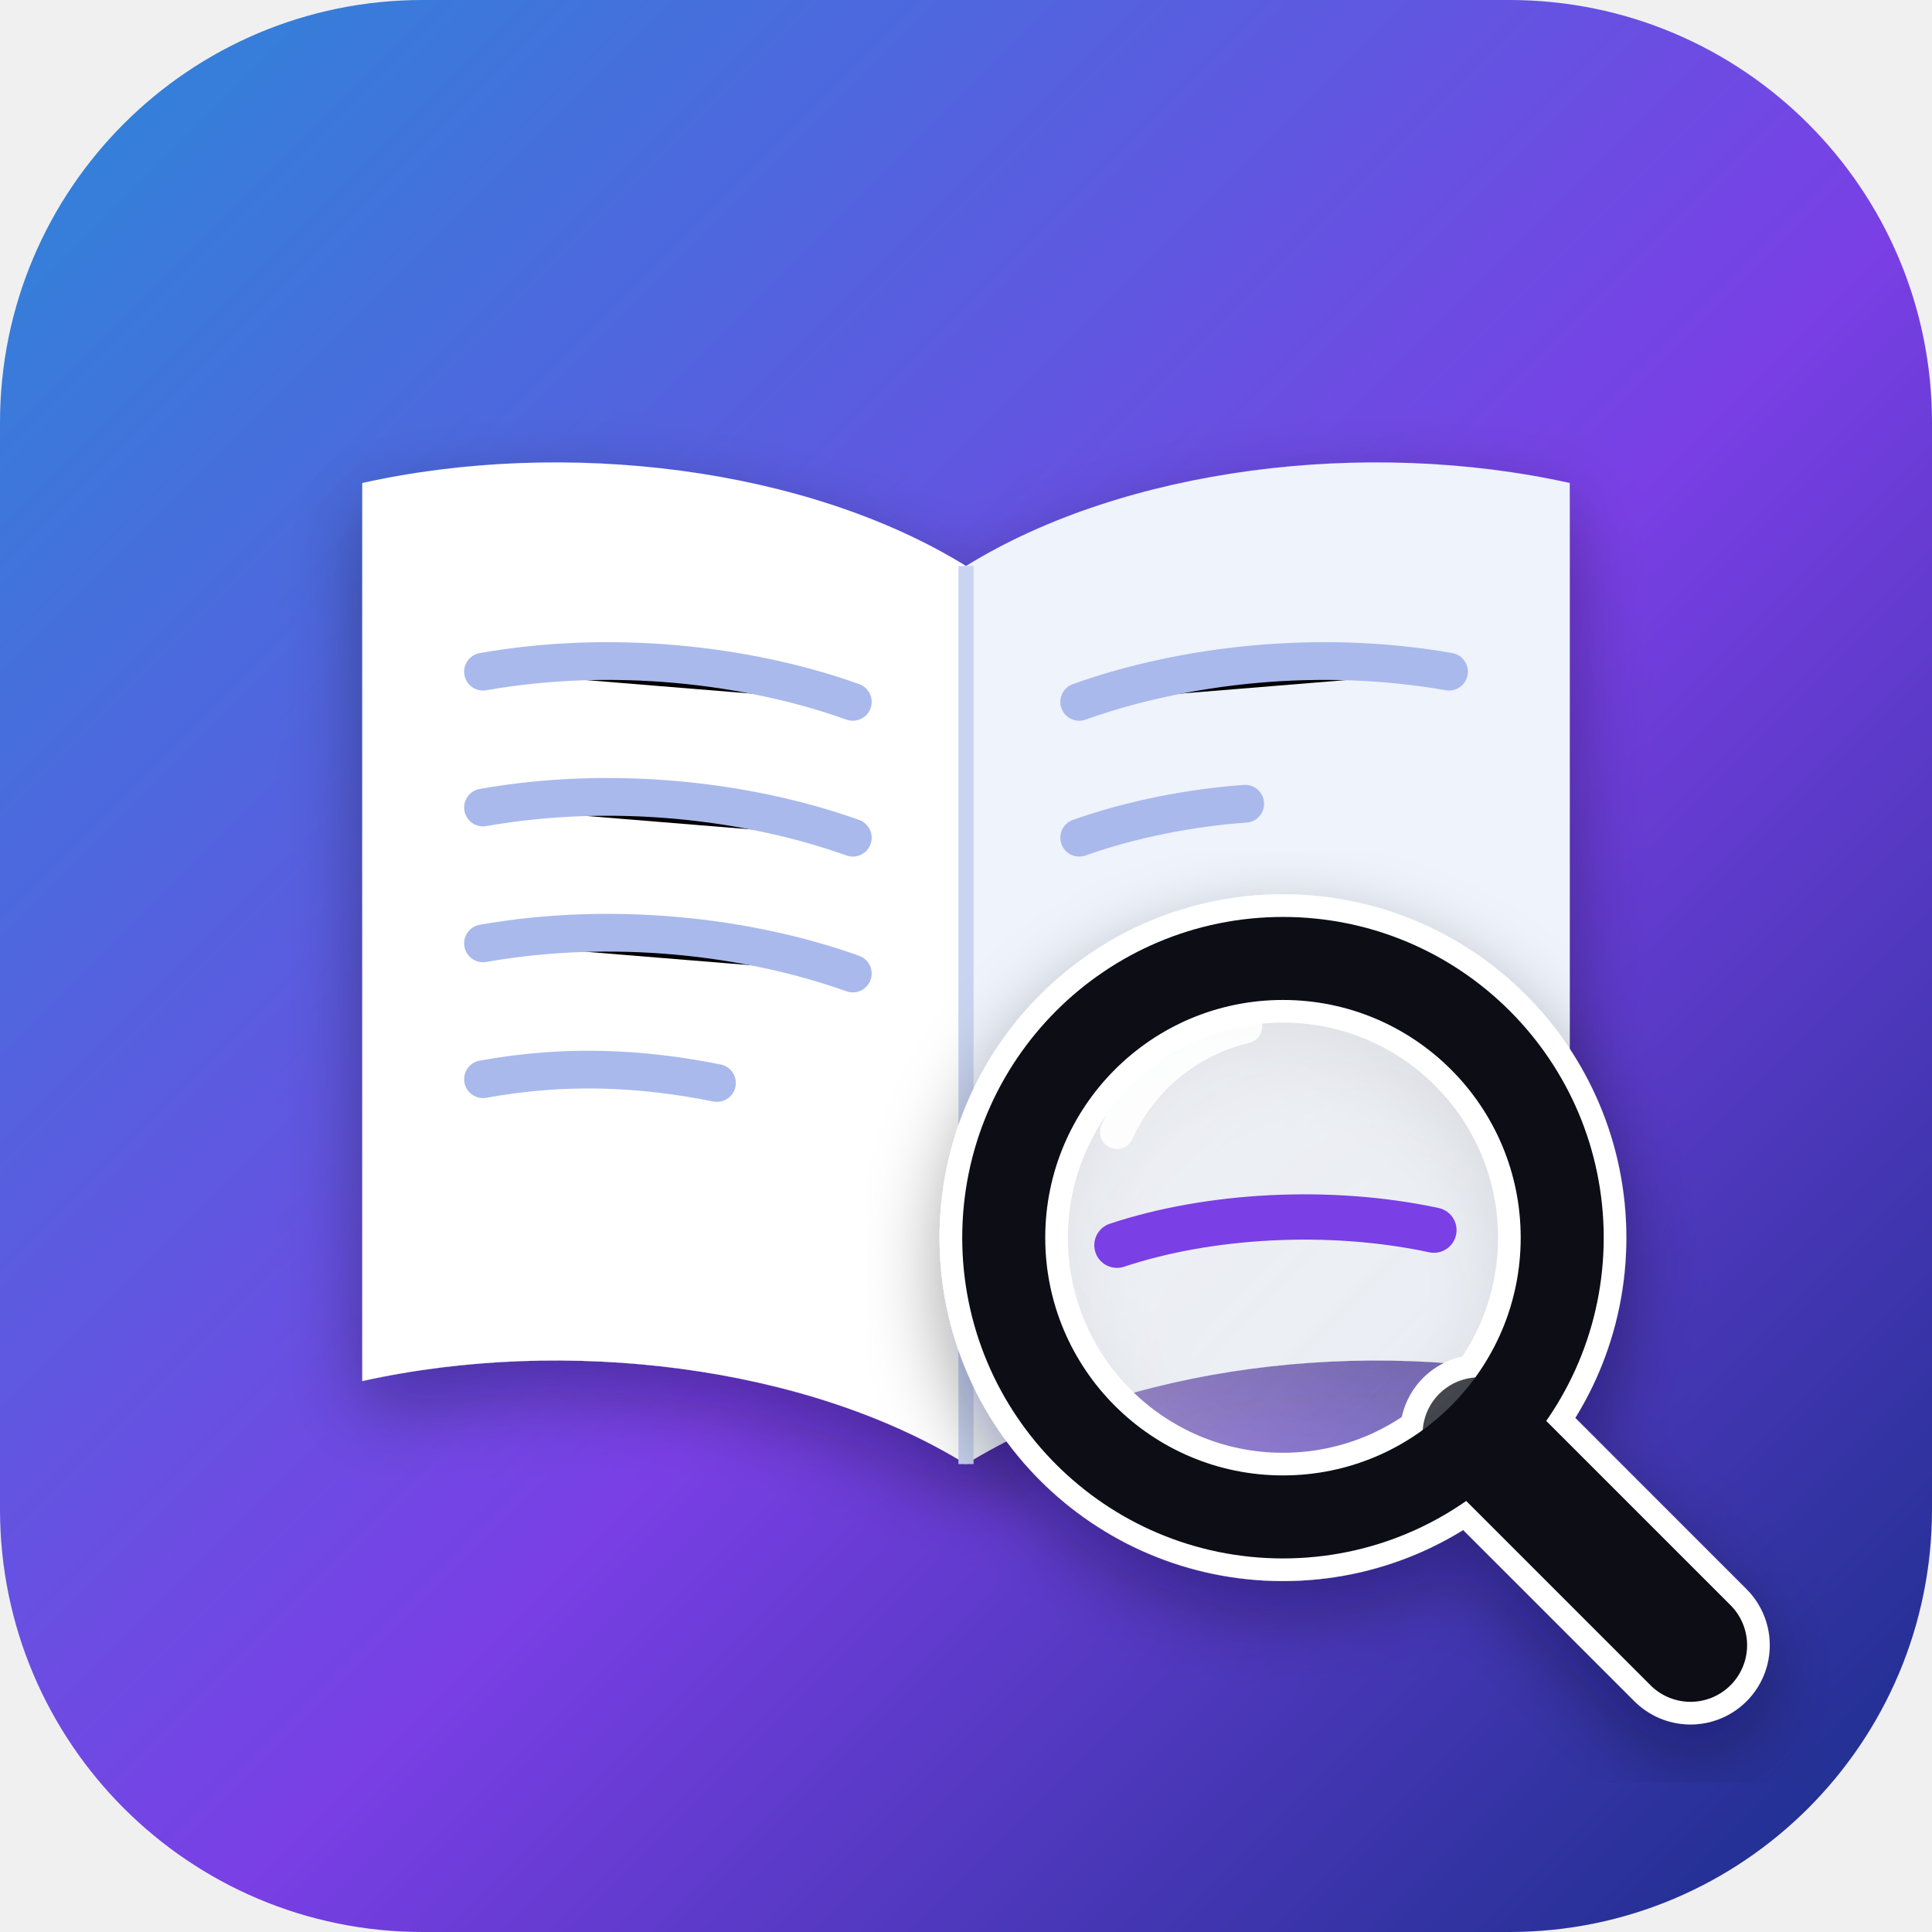
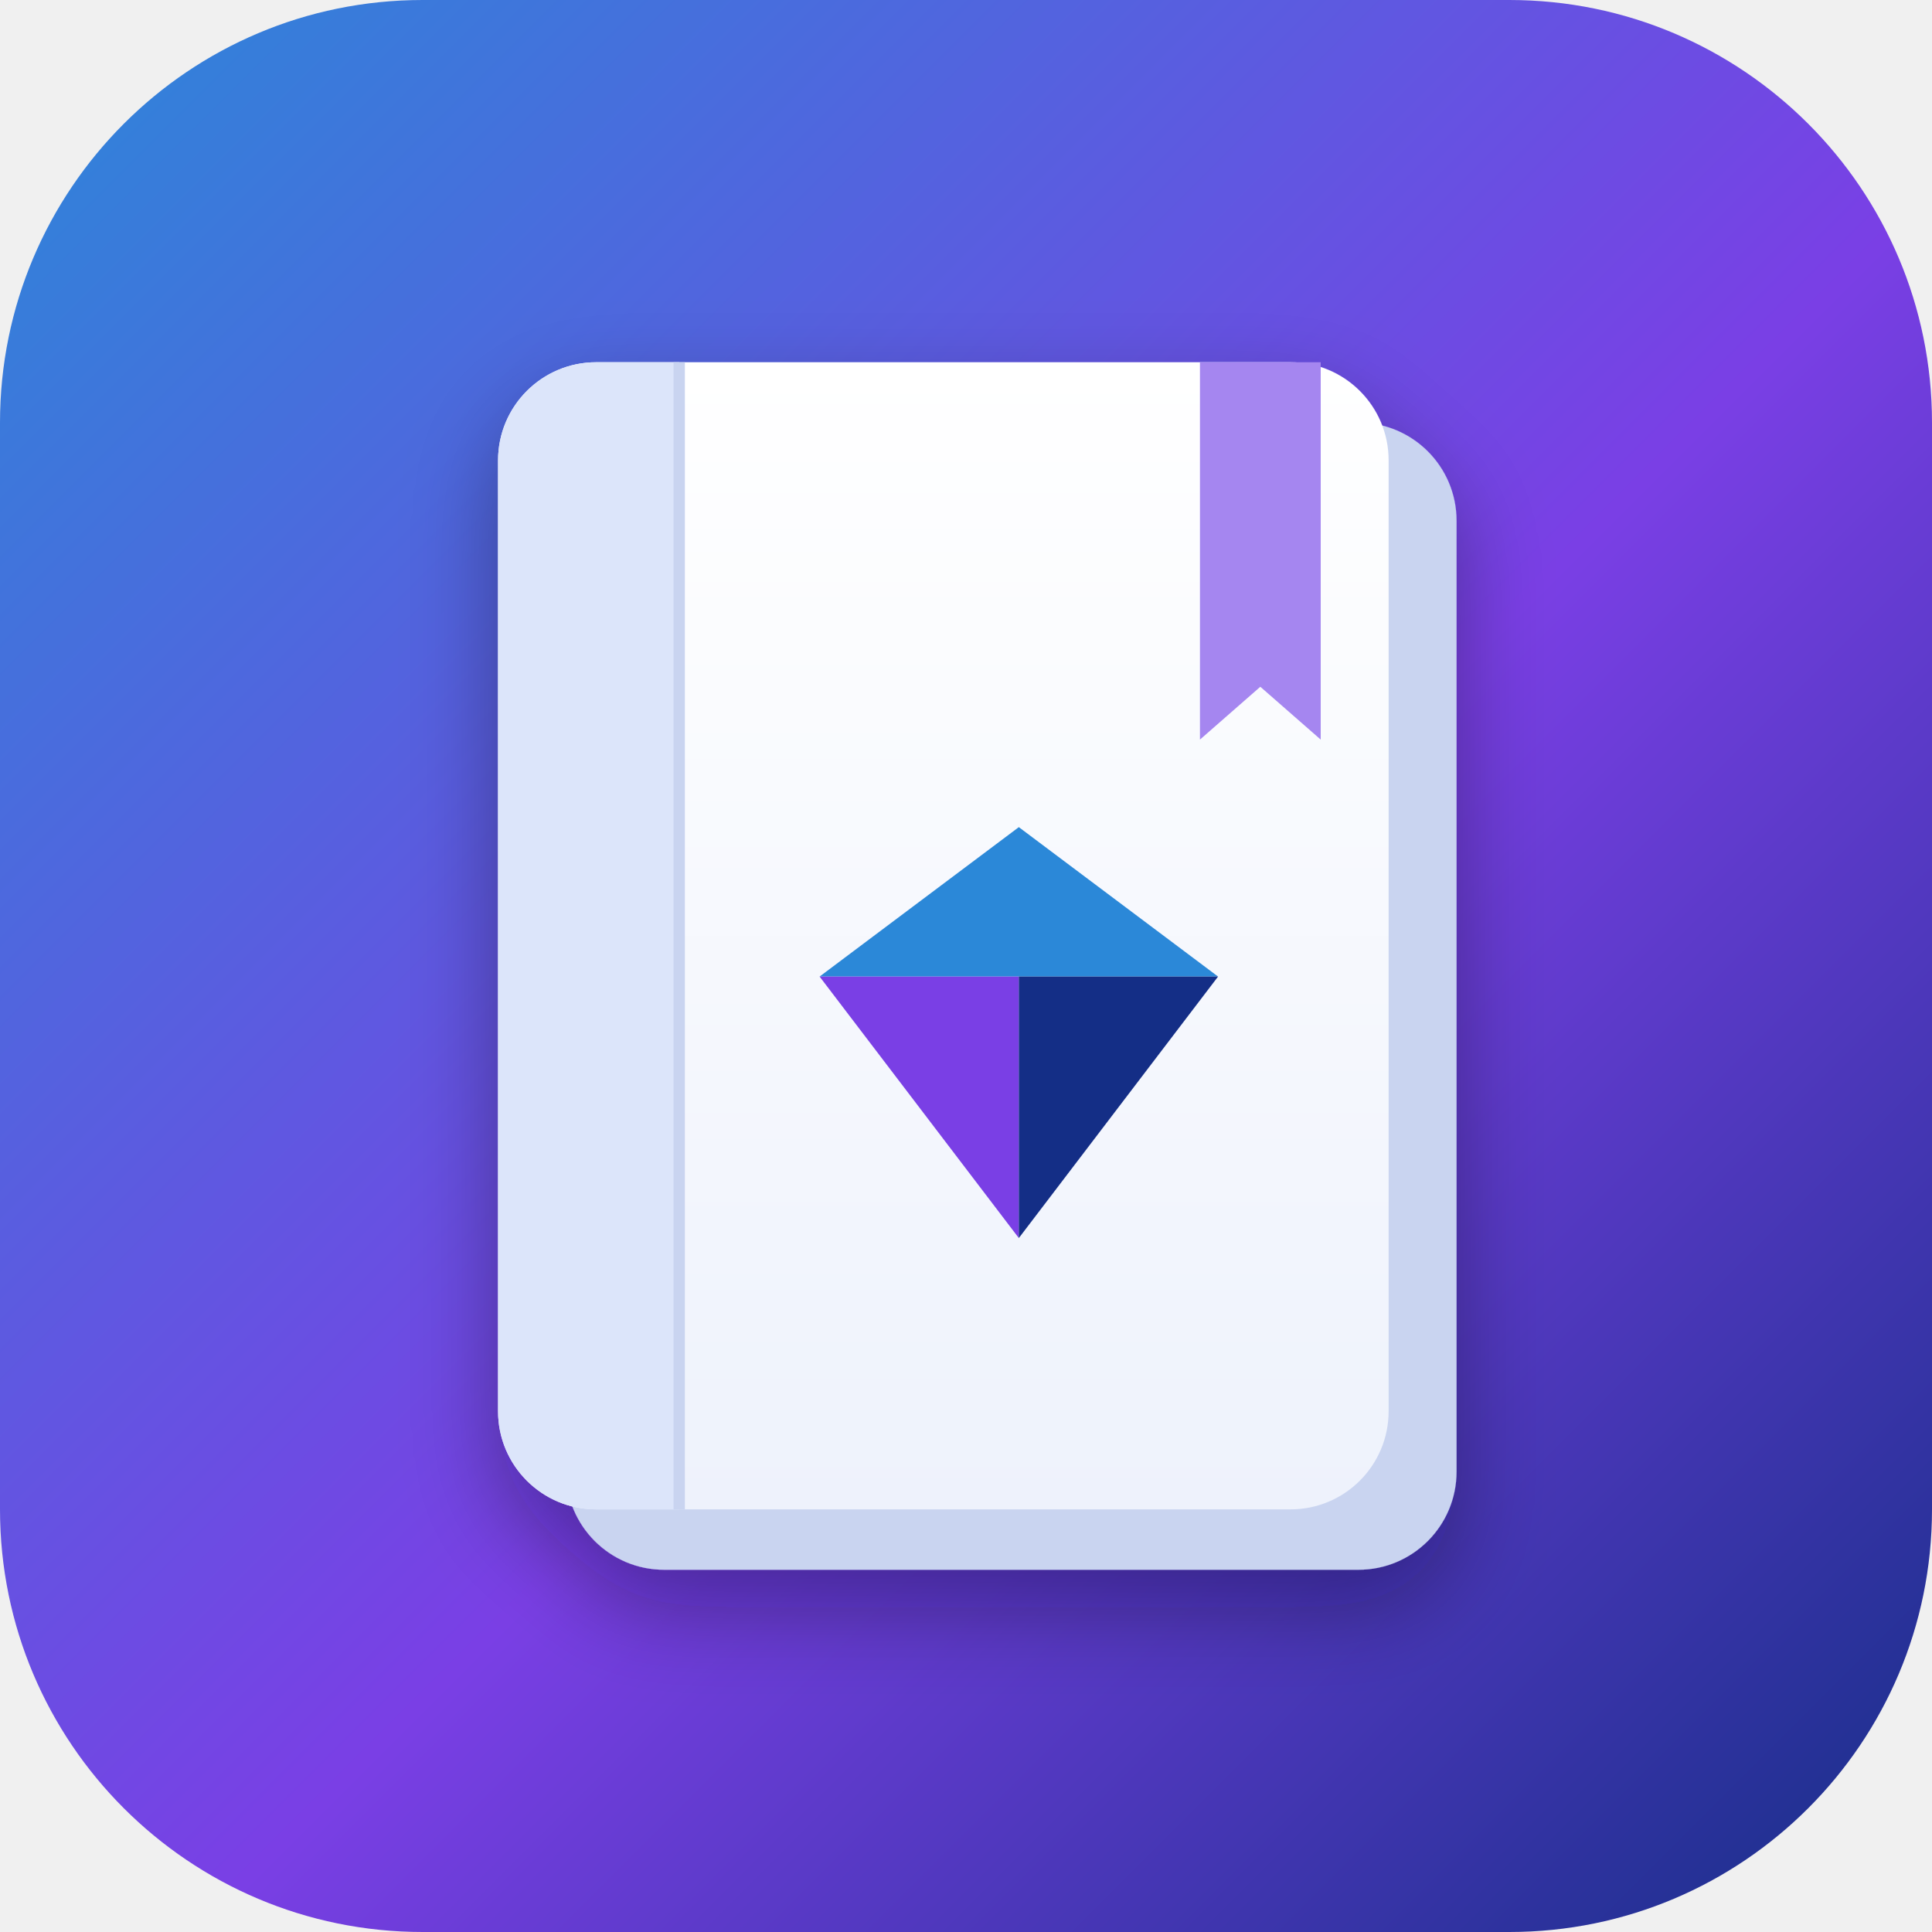
<svg xmlns="http://www.w3.org/2000/svg" width="512" height="512" viewBox="0 0 512 512">
  <defs>
    <linearGradient id="bg" x1="0" y1="0" x2="1" y2="1">
      <stop offset="0" stop-color="#2B88D8" />
      <stop offset="0.55" stop-color="#7A3FE5" />
      <stop offset="1" stop-color="#142E86" />
    </linearGradient>
-     <linearGradient id="lens" x1="0" y1="0" x2="1" y2="1">
-       <stop offset="0" stop-color="#FFFFFF" stop-opacity="0.55" />
-       <stop offset="1" stop-color="#FFFFFF" stop-opacity="0.15" />
+     <linearGradient id="cover" x1="0" y1="0" x2="0" y2="1">
+       <stop offset="0" stop-color="#FFFFFF" />
+       <stop offset="1" stop-color="#EEF2FC" />
    </linearGradient>
    <filter id="shadow" x="-20%" y="-20%" width="140%" height="140%">
-       <feDropShadow dx="0" dy="8" stdDeviation="10" flood-color="#0A0D16" flood-opacity="0.35" />
+       <feDropShadow dx="0" dy="10" stdDeviation="12" flood-color="#0A0D16" flood-opacity="0.35" />
    </filter>
  </defs>
  <rect width="512" height="512" rx="112" fill="url(#bg)" />
  <g filter="url(#shadow)">
-     <path d="M256 150 C 214 124, 150 116, 96 128 L 96 366 C 150 354, 214 362, 256 388 Z" fill="#FFFFFF" />
-     <path d="M256 150 C 298 124, 362 116, 416 128 L 416 366 C 362 354, 298 362, 256 388 Z" fill="#EEF3FC" />
+     <rect x="150" y="112" width="236" height="304" rx="26" fill="#C9D4F0" />
+     <rect x="132" y="96" width="236" height="304" rx="26" fill="url(#cover)" />
  </g>
-   <path d="M256 150 L 256 388" stroke="#C9D4F0" stroke-width="4" />
-   <g stroke="#A9B9EC" stroke-width="10" stroke-linecap="round">
-     <path d="M128 178 C 162 172, 198 176, 226 186" />
-     <path d="M128 214 C 162 208, 198 212, 226 222" />
-     <path d="M128 250 C 162 244, 198 248, 226 258" />
-     <path d="M128 286 C 150 282, 170 283, 190 287" />
+   <path d="M158 96 H180 V400 H158 A26 26 0 0 1 132 374 V122 A26 26 0 0 1 158 96 Z" fill="#DCE5FA" />
+   <line x1="180" y1="96" x2="180" y2="400" stroke="#C9D4F0" stroke-width="3" />
+   <path d="M318 96 H350 V196 L334 182 L318 196 Z" fill="#A586F0" />
+   <g transform="translate(204 206) scale(3.3)">
+     <polygon points="20,4 4,16 36,16" fill="#2B88D8" />
+     <polygon points="4,16 20,16 20,37" fill="#7A3FE5" />
+     <polygon points="20,16 36,16 20,37" fill="#142E86" />
  </g>
-   <g stroke="#A9B9EC" stroke-width="10" stroke-linecap="round">
-     <path d="M286 186 C 314 176, 350 172, 384 178" />
-     <path d="M286 222 C 300 217, 316 214, 330 213" />
-   </g>
-   <g filter="url(#shadow)">
-     <line x1="392" y1="380" x2="448" y2="436" stroke="#FFFFFF" stroke-width="42" stroke-linecap="round" />
-     <circle cx="340" cy="328" r="74" fill="none" stroke="#FFFFFF" stroke-width="34" />
-     <line x1="392" y1="380" x2="448" y2="436" stroke="#0A0D16" stroke-width="30" stroke-linecap="round" />
-     <circle cx="340" cy="328" r="74" fill="url(#lens)" stroke="#0A0D16" stroke-width="22" />
-   </g>
-   <path d="M296 330 C 320 322, 352 320, 380 326" stroke="#7A3FE5" stroke-width="12" stroke-linecap="round" />
-   <path d="M296 300 A 50 50 0 0 1 330 272" fill="none" stroke="#FFFFFF" stroke-width="9" stroke-linecap="round" opacity="0.9" />
</svg>
